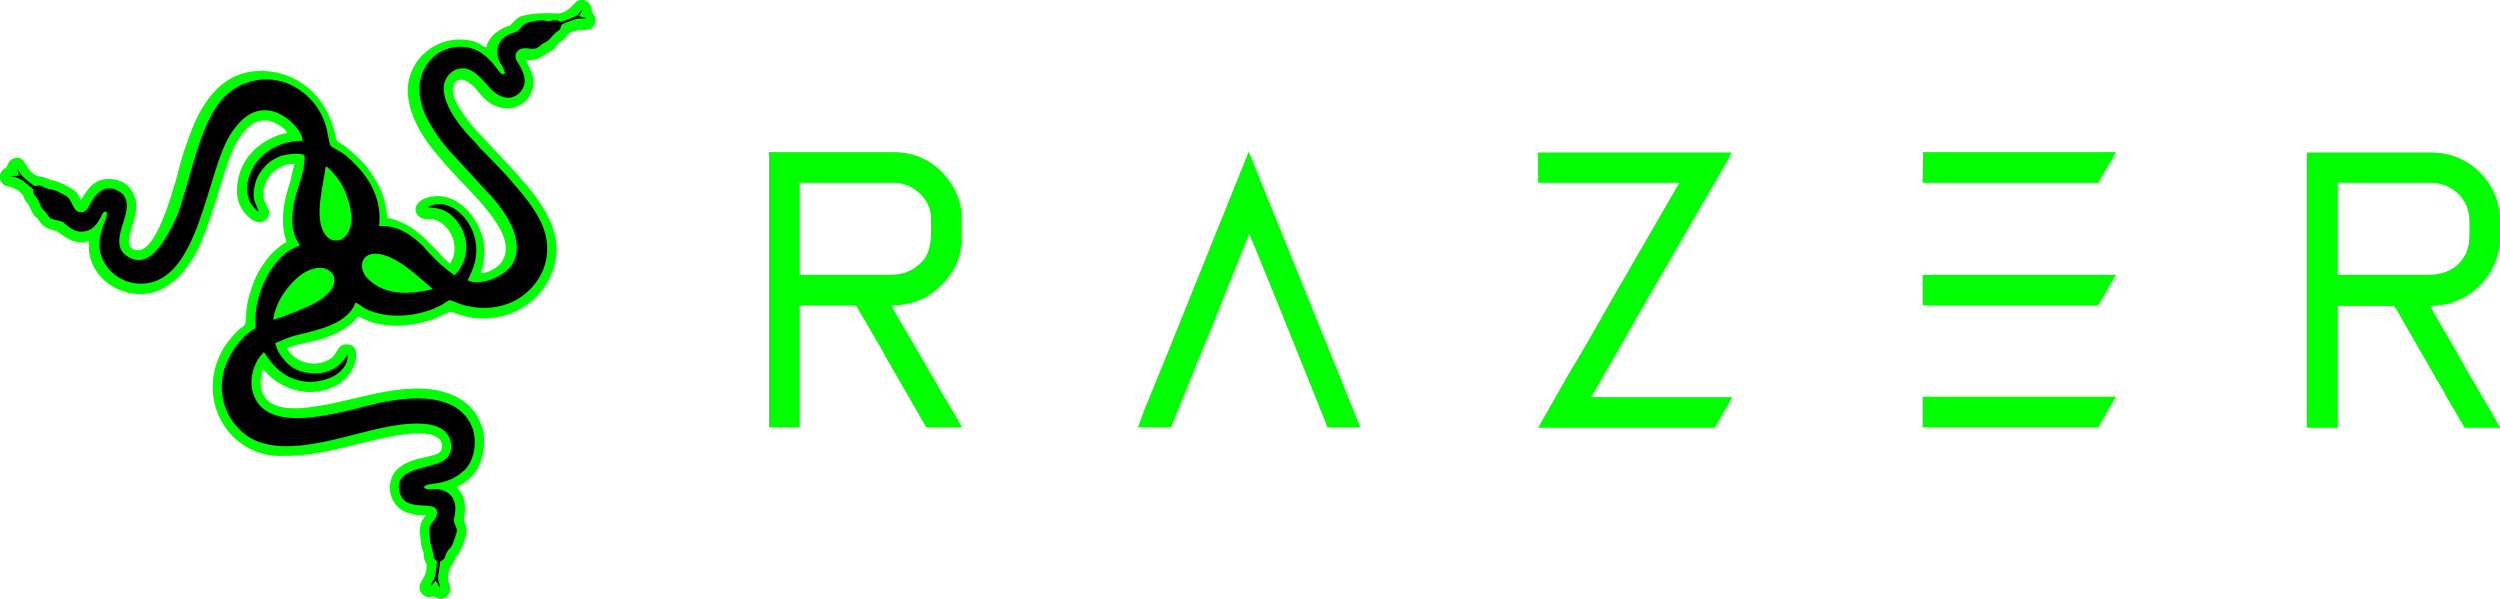
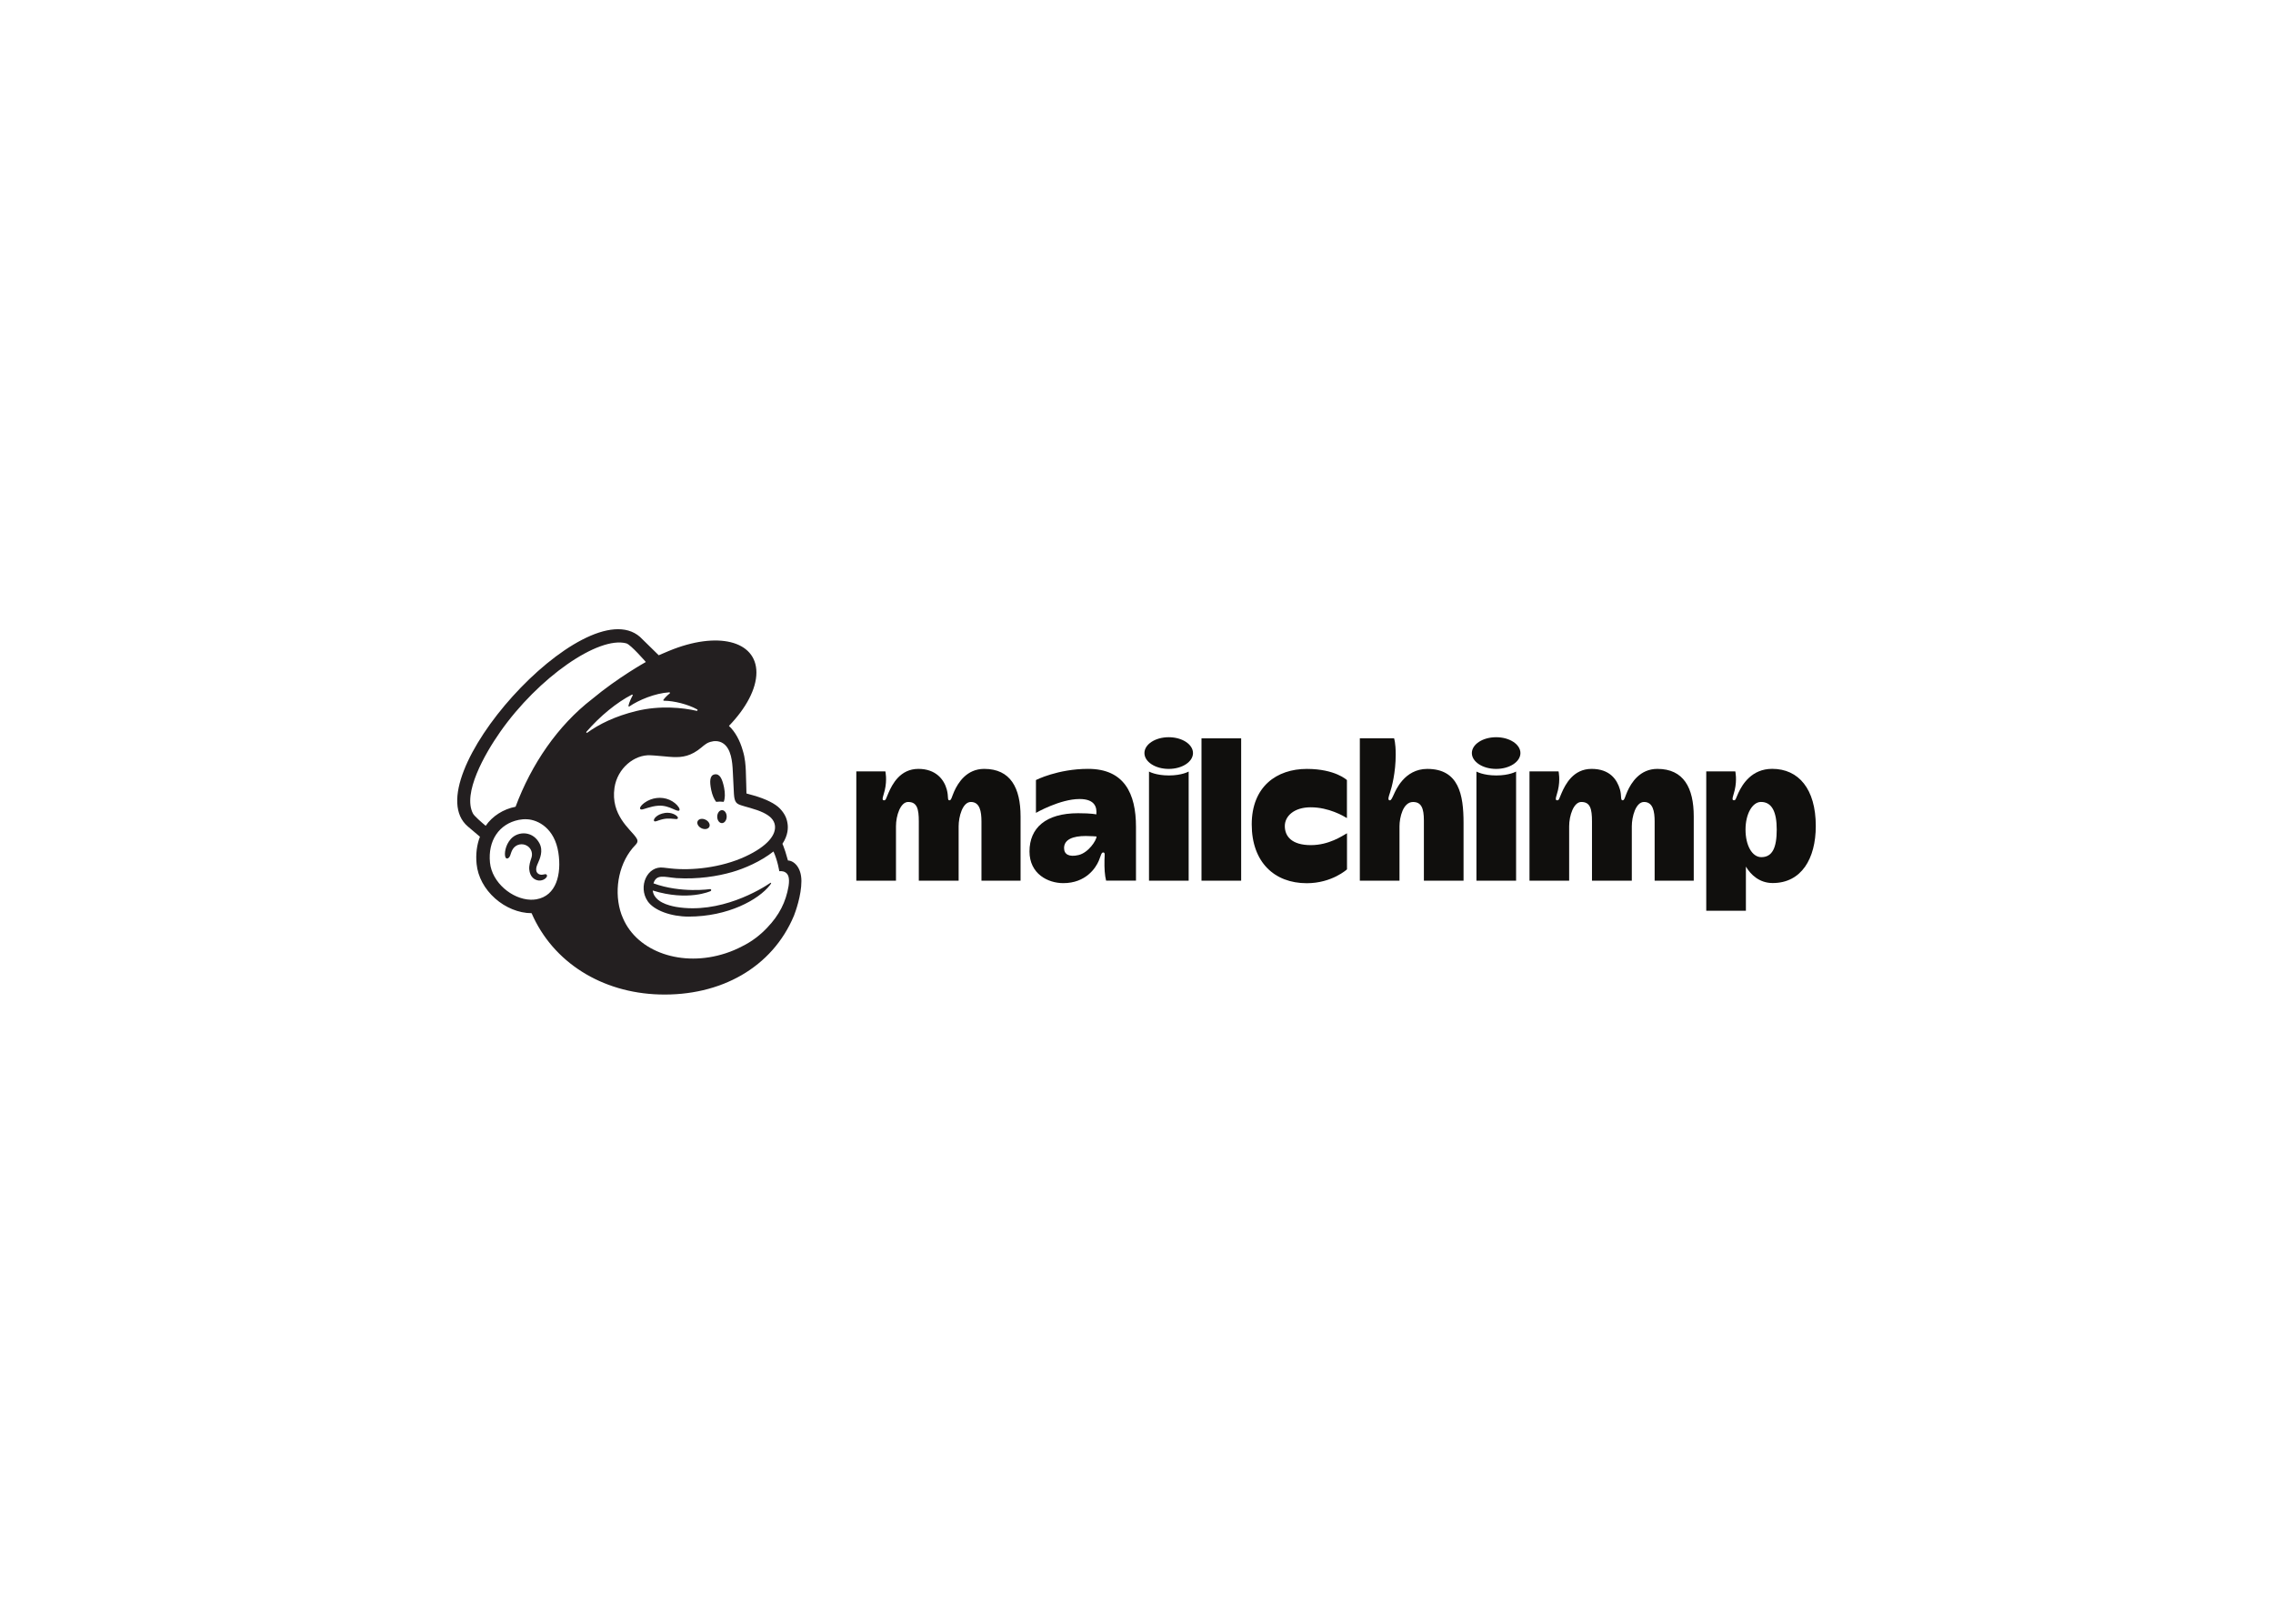
- <svg xmlns="http://www.w3.org/2000/svg" enable-background="new 0 0 594.9 142.4" image-rendering="optimizeQuality" shape-rendering="geometricPrecision" text-rendering="geometricPrecision" viewBox="0 0 594.9 142.4">
-   <path d="m102.5 139.3c0 .3.1.2-.2.2 0-.7-.1 0 .2-.2zm35.6-139.3h.5c1.1.1 1.9.9 2.1 1.9.3 1.4-.1.5.6 1.6.6.9.5 2.3-.4 3.1-1.1 1-2.6 0-5.3 1.2-.8.4-.5.5-1 1.1-.4.5-.7.6-1.2 1-.9.6-1.2 1.5-2.1 2.1-.4.3-.9.5-1.3.8-1.8 1.2-2.2 1.5-4.8 1.5.2.9 1.2 2.2 1.6 3.9 1.2 5.8-5.7 10.7-11.6 5.2-.9-.9-1.7-2-2.6-2.9-3.6-3.4-5.6-.6-4.6 2.5.4 1.4 1.2 2.5 1.9 3.6s1.5 2.1 2.3 3.2l10.6 11.4c.5.5.8.9 1.3 1.5 1.3 1.4 2.6 3 3.7 4.6.4.6.7 1 1.1 1.6 2.9 4.7 4.6 9.3 2.8 14.9-2.9 9.4-13.2 14.2-22.7 11-.5-.2-1.7-.7-2-.6l-3.8 1.7c-4.4 1.6-9.7 2.2-14.3.9-1.4-.4-3.1-1.3-3.8-1.5-.7 1.2-2 2.2-3.2 2.9-5.5 3.5-10 3-13.6 4.7 2 3.8 7.5 4.7 10.7 2.2 1.2-1 1.3-2.8 2.9-3.1 4.6-.8 3.6 6.9-2.2 9.9-4 2-8.8 1.8-12.7-.4-2.6-1.4-3.8-3.1-4.4-3.6-.6 1.3-.8 3.6-.3 5.2 1.9 5.9 11.5 3.9 16.2 3 5.1-1 10-2.5 15.1-3.2 2.7-.4 6.1-.6 8.7-.3 4.7.6 9.3 2.6 11.5 6.9 1.7 3.3 1.8 6.5.7 10-1.1 3.2-3 5-5.8 6.4.7 1 1.2 1.3 1.6 2.7.8 2.4-.1 4.6.2 5.6.3.7.4.8.5 1.7.2 1.5-1.2 5-2.1 6.1-.6.7-.4.4-.8 1.4-.5 1.2-1.2 1.4-1.3 2.8-.1.5-.3 1.3-.2 1.8.2 1.1 1 2 .2 3.3-.3.6-.9 1.1-1.7 1.2h-.6c-.2 0-.4-.1-.6-.2-1.1-.5-.2-.4-1.5-.2-.5.1-1.1-.1-1.5-.4-.8-.5-1.4-1.7-.8-3s1-1.4 1.3-2.9c.1-.9.3-1.1 0-1.7s-.5-.9-.5-1.6c-.1-1.2 0-.8-.4-1.8s-.4-2.4-.5-3.3c-.1-.7-.1-1.4 0-2.1.1-1.3.8-1.9 1.4-2.8-1.4.3-3.3-.1-4.5-.5s-2.4-1.3-3-2.3c-1.7-2.4-1.4-5.9.4-7.8 3.6-3.8 10.3-2.6 10.8-5.1.4-1.9-.8-2.7-2-3.2-4.2-1.6-14.4 1.2-18.1 2.1-6.9 1.7-11.2 2.8-18.3 2.8-12.1 0-19.9-12.8-14.2-24.4 1.1-2.3 2.9-4.3 4.6-5.9.5-.4 1.2-.7 1.3-1.4.4-2.6-.1-3 1-6.8.8-2.8 1.8-5.1 3.3-7.2.6-.9 1.6-2.2 2.4-2.9.7-.6 2.2-2 3-2.2 0-.7-.4-1.6-.5-2.4-.8-4 .2-8.3 1.4-11.9.3-1 .8-3.7 1.1-4.4-1.6 0-2.1.2-3.3.7-.9.5-1.7 1-2.3 1.7-3.9 4.8-.6 7.7-.5 8.8.2 1.2-.7 2.2-1.4 2.5-2 .9-4.2-1.7-4.9-2.7-1.1-1.8-1.6-3.7-1.2-6.4.6-4.3 2.8-7.4 6.2-9.7 1.1-.7 4-2.2 5.6-2.2-.3-1.2-2.6-2.4-3.7-2.8-2-.7-4 .1-5.1 1-2.3 1.9-3.9 4.9-5 8-2.3 6.4-3.9 13.3-6.6 19.6-1 2.4-2.1 4.3-3.6 6.3-1.4 1.9-3.1 3.4-5.1 4.6-6.5 3.8-14.8.3-17.2-5.6-.8-2-.9-2.8-.9-5.5-2.2 1.1-5-.3-6.6-1.6-2.2-1.8-3.1-.2-5.4-3.4-.3-.5-.7-.7-1.1-1.2-.6-.8-.9-2.1-1.6-2.9-1.2-1.3-.1-1.2-1.8-2.6-2.3-1.8-3.3-.7-4.3-2.3-.7-1.3-.3-2.3.6-3.1.3-.2.2-.1.4-.2.7-.6.5-1.6 1.7-2.2 2.7-1.2 3.1 2 4.3 3 .7.6 1.1 1.1 2.1 1.2 1.4.1 1.8.7 3.5 1 1.1.2 3.6 1.5 4.5 2.1 1 .7 1.2 1.3 1.8 2.4.8-.6 2.2-4.8 6.3-4.9 3.6-.1 5.7 1.7 6.6 4.4 1.7 4.8-4.2 11.6.3 12.5 5.2 1.1 9.6-17.2 10.9-22 .4-1.3.9-2.8 1.4-4.1 2.6-7.8 7.3-16.1 16.6-16.5.7 0 .8-.1 1.2-.1l3.6.5c7.1 1.8 11.7 7 13.5 14 .4 1.5 0 2 1.4 2.8 2 1.2 3.6 2.8 5.2 4.4 1.4 1.4 2.4 3.1 3.4 4.8 1.5 2.4 2.4 5.6 2.5 8.5 1.8.4 3.2.9 4.8 1.8 2.8 1.5 4.8 3.8 7 6 .7.7 2.4 2.8 3.3 3.1.1-.5.4-.8.6-1.4 1.2-3.5-.7-7.5-4-8.9-1.5-.6-2.2-.1-3.2-.4-2.8-.9-2.4-4.8 2.7-5.3 6.1-.6 11.1 5.7 11.9 11.5.2 1.8 0 3.7-.4 5.3-.1.5-.3 1-.3 1.5 1.6 0 3.8-1.3 4.5-2.2 4.1-4.9-2.1-11.6-5.2-15.3l-3.2-3.4c-1.8-1.8-5.3-5.7-7-7.8-.3-.3-.4-.5-.7-.8-3.3-4.3-8.2-12.1-4.6-19.3 2.3-4.6 7.4-7.4 12.7-6.7 3.1.4 3.5 1.5 4.7 1.8.5-2.2 2.1-3.6 4-4.6 2.6-1.3.7.3 2.6-1.6.9-.9 1.3-1.2 2.7-1.5.6-.1 1.3-.2 1.8-.3 1.3-.2 4.7-.2 5.8-.1.7.1 1.2-.2 1.7-.4 2.4-1.3 2.4-2.7 3.8-2.8zm-33.5 139.6c.1.2.2.1 0 .4l-.2-.4-.7-1.4c-.8.4-.6.7-1.3 1.1.7-2 1-.4 1.5-5.6-.4-.5-.8-.6-.9-1.5-.2-2-.8-2.4-.8-4.1 0-.9-.2-1.3-.1-2.1.1-1.6 1.4-2 1.7-3.2 1.1-4.7-7.3-.1-8.8-5.5-1.7-6.3 7.9-5.3 10.9-7.9 2.1-1.7 1.5-5.1-.2-6.7-3.4-3.1-11.8-1.5-16.2-.5-9.3 2.1-23.7 7.4-31.5 1.1-3.1-2.5-6.2-7.4-5.1-13.8.7-4.3 4.1-9.3 7.8-11.3-.3-4.7.8-8.7 2.7-12.3 1.6-3 4.4-6.4 7.8-7.3-.2-.7-.8-1.3-1.1-2.3-1-2.7-.7-5.9-.1-8.5.8-3.6 2.4-6.7 2.4-10.6-.7-1-4.9-.3-5.9.1-1.8.7-3.1 1.8-4 2.9-1 1.3-1.8 2.7-2.1 4.7-.4 2.8.3 3.4 1.1 5.6-.7-.3-1.6-1.4-2-2.1-2.9-5.5 2.2-14.8 12.4-14.8 0-2.7-4.1-6.5-7.4-7.1-4.9-1-7.7 2.6-9.4 5-6.2 8.8-7.5 36.5-22.1 36.3-4.4-.1-7.5-2.9-8.8-5.8-.9-2-.9-3.9-.4-6.2.6-2.7 2-4.5 1.2-5.2-.7.1-.9.7-1.2 1.3-.8 1.7-2 3.2-4.2 3.5-1.7.2-2.8-.6-3.7-1.3-.5-.4-.8-.9-1.5-1.1-1.5-.5-2.5-.1-3.4-1.7-.5-.8-.7-.8-1.2-1.4-.4-.5-.5-1.1-.8-1.8-.4-.7-.7-.9-1-1.4-.7-1.1.3-1-.8-1.8-2-1.5-2.3-2.2-4.9-2.7l2-.1-.3-2c.5 1.4 1.1 2 2.3 2.9 3 2.5 1.6.9 3.4 1.4.7.2 1 .6 2 .8.9.2 1.4.1 2.1.6l1.7.9c2 1 1.6 4.1 3.9 4 1.4 0 1.8-1.7 2.5-2.8 1.4-2.2 3.7-4 6.8-1.9 2.6 1.8 1 5.7.3 8.2-1.1 3.6-.9 6 2 7.4 5.3 2.5 9.1-6 10.6-9.8 3.6-9.8 5.8-24.5 12.7-29.7 4.6-3.4 11-3.9 16.2-.6 2.2 1.4 3.8 3.1 5.1 5.4 2.4 4.2 1.8 7.7 2.8 8.3 1.6 1.1 2.3 1.1 4.3 2.9 4.4 3.9 7.8 9.2 7 16 4.8-.3 8 2.5 10.3 4.6.8.7 1.2 1.3 1.8 2 2.6 2.7 2.8 2.9 5.8 5.1 1-.7 2.2-2.8 2.6-4.5 1-3.8-.7-7.7-3.6-10-1.9-1.5-3.1-1.4-5.3-1.7 5-3 12.2 3.5 11.5 11.3-.2 2.8-1 4-2 6.1 2.7 1.5 8.5-.7 10.5-3.7 2.3-3.5.8-8.1-1.1-11.2-1.2-1.9-2.6-3.8-4-5.3l-7.9-8.6c-2.9-2.9-5.9-6.8-7.7-10.8-4.4-9.9 2.9-17.5 10.7-15.7 4.6 1.1 6.7 5.8 7.6 6.2 1.9.8-.5-2.7-.7-3.3-1-2.7 0-5.1 2.7-6.2 2.3-.9 1.2 0 2.9-1.9.9-1 2.1-1 3.6-1.3 1-.2 1.4 0 2.3.1.8.1 1.4-.3 2.1-.2 1 .1.6.6 1.8.2.9-.4 2.7-.9 3.4-1.5.5-.4.6-.8 1.1-1.2-.2.6-.6 1-.8 1.5.4.3 1.2.4 1.8.5-1.6.3-1.5-.3-3.4.5-.9.4-1.9.6-2.6 1.1-.3.9-.2 1.1-1 1.6-1.1.7-1.6 1.9-2.7 2.5-.3.2-.6.2-.8.4-.4.2-.4.3-.7.6-1.6 1.3-2.7.1-4.3.6-1.4.4-1.8 1.8-1 3.1 1.4 2.2 2.8 5 .6 7.3-2.4 2.5-5.4.8-7-.9-1.2-1.4-3.3-4-5.6-4.7-2.9-.8-5.5 1.8-5.5 4.5 0 4.5 4.5 10 7.4 12.9.4.4.8.9 1.2 1.4s.9.8 1.3 1.3c1.7 1.8 4.8 4.8 6.2 6.6l2.3 2.7c2.7 3.2 5.6 7.3 6.1 11.7.8 6.7-3.2 11.4-6.8 13.6s-8.3 2.7-12.6 1.6c-1.3-.3-2.7-1.1-3.8-1.3-.8.4-1.3.9-2.3 1.4-.8.4-1.8.8-2.6 1.1-4.8 1.6-10.6 1.9-15.2-.5-.8-.4-1.5-1-2.2-1.4-1.9 5.1-8.9 6.4-13.8 7.7-2.6.7-3.9 1.5-5.3 1.9.2 1 .6 1.9 1.1 2.7 1.5 2.4 3.3 3.9 6.5 4.4 4.1.7 7.7-.9 9.6-4.4.4 5-6.2 7-10.2 6.5-4.6-.6-7.4-3.4-9.7-7-2.1 2-3.8 6.4-2.4 10.3 3.9 10.3 23.7 2.8 31.7 1.4 8.6-1.5 17-1 20.1 5.8 1.6 3.6.5 8.5-1.7 10.6-4.5 4.2-8.9 2.6-9.6 4 .4 1 1.9.4 3.1.5 3.5.3 5 2.9 4.1 6.7-.3 1.3.6 1.8.6 3.1 0 .9-.6 2-.9 3-.4 1.2-1 1.4-1.5 2.3-.8 1.7 0 1.1-1.6 2.2-.1 1.1-.3 2-.4 3.1.2 1.2.6 1.2.8 2.5zm472.9-74.2h-21.2v-21.9h22.1c5.2 0 9.2 4 9.2 8.9 0 4.4.5 7.5-2.9 10.7-1.8 1.5-3.9 2.3-7.2 2.3zm-28.6-28.7v64.6c0 .4.1.5.5.5h6.9v-29h13.1c.5 0 1.9 2.6 2.3 3.4l8.4 14.6c.8 1.2 1.4 2.4 2.1 3.7l4.3 7.3h8.4c-2.7-5.1-6.6-11.2-9.3-16.2-.8-1.6-7.2-12.2-7.3-12.8 1 0 2.6-.2 3.6-.4 1.2-.2 2.2-.6 3.1-1 5.8-2.4 9.9-8.5 9.9-14.8v-4.1c0-8.9-7.3-16.2-16.2-16.2h-29.3c-.3-.1-.5 0-.5.4zm-337.4 28.7h-21.2v-21.9h22.3c4.8 0 8.9 4 8.9 8.2s.6 8.6-3 11.4c-1 .8-1.6 1.2-2.9 1.7-1.2.4-2.6.6-4.1.6zm-28.5 36.3h7.3v-29h13.1c.5 0 .7.7 1.2 1.6.4.7.7 1.1 1.1 1.8 1.6 2.9 3.7 6.2 5.2 9.1l9.5 16.5h8.4c-.2-.9-3.4-6-4.1-7.2l-5.2-9c-2.2-3.9-5.4-9-7.4-12.8 2.3 0 5-.5 6.7-1.3 1-.4 1.8-.8 2.6-1.4 2.2-1.5 4.5-3.9 5.7-6.2 2.2-4.2 1.7-7.8 1.7-12.5 0-3-1.4-6.3-3.1-8.5-3-4.1-7.6-6.6-12.9-6.6h-29.8zm183-58.2h33.6l-12.6 21.8c-4.2 7.1-8.4 14.9-12.6 21.8-.7 1.2-1.4 2.3-2.1 3.6s-1.4 2.4-2.1 3.7l-4.2 7.4h42c.5-.9 4-6.6 4.1-7.3h-33.5l2.1-3.6c.7-1.3 1.4-2.4 2.1-3.7 3.4-5.7 7-12.4 10.4-18.1l12.6-21.8c.6-1 6-10.2 6.2-11h-46zm-95.2 58.2h7.9c.2-.8.8-2 1.1-2.9l3.5-8.6c1.5-3.8 3.1-7.6 4.7-11.5l9.2-23c.6.7 15.7 38.6 17.5 43 .4.9.9 2.1 1.1 3h7.9l-25.7-63.5c-.1-.3-.2-.6-.4-1-.1-.3-.1-.3-.2-.5-.1-.3-.1-.3-.3-.5l-19.8 49.1c-1.1 2.7-2.2 5.4-3.3 8.1-.5 1.3-1.1 2.8-1.7 4.1zm186.7-58.2h41.9c.2-1.1 3.9-6.3 4-7.3h-45.8zm0 58.2h41.9c.1-.6 3.5-6.2 4.1-7.3h-46zm0-29.5c0 .4.1.5.5.5h40.9c.5 0 .8-.9 1.3-1.6l2.2-3.8c.4-.7.7-1.3 1.1-1.9h-46z" fill="#0f0" />
-   <path d="m69 72.1c.3-1.2 1.6-2.5 2.2-3.3.5-.6.4-.4.9-.9 1-.9 2.1-1.7 3.5-2 .7-.1.9.1 1.3.4 0 2.1-1.5 2.9-3.2 3.7-.8.5-3.8 2-4.7 2.1zm-4 4c2.1-.6 7.8-2.8 9.7-3.9 1.6-.9 2.8-1.7 3.8-2.9 3.6-4.4-2.5-8.9-8.9-2.1-1.9 2-4.1 5.1-4.6 8.9zm15.3-21.4h-.5c-1.9 0-1.3-6.2-1.2-7.3.1-.8.3-1.7.3-2.6l.1.2c.1.2.1.1.2.3 2.3 3.3 2.8 9.4 1.1 9.4zm-2.8-15.1c-.5 4.3-2.9 12.2-.2 16.1.9 1.3 2.6 2 4.3 1 3.6-2.3 1.7-9.9-1-13.9-.7-.9-2.4-3.1-3.1-3.2zm10.9 24.2c0-2.8 5.2.4 5.7.8l3.6 2.7c-2.3 0-3.9-.2-5.6-.8-.8-.2-3.7-1.5-3.7-2.7zm14.6 5-3.5-3c-12-10.4-15.6-3.2-12 .5 4.1 4.2 10.3 3.7 15.5 2.5z" fill="#0f0" />
-   <path d="m65 76.1c.5-3.8 2.7-6.9 4.6-8.9 6.4-6.8 12.5-2.2 8.9 2.1-1 1.2-2.2 2.1-3.8 2.9-1.9 1.1-7.6 3.3-9.7 3.9zm38-7.3c-5.1 1.2-11.3 1.8-15.5-2.5-3.7-3.7 0-11 12-.5zm-25.5-29.2c.7.1 2.4 2.3 3.1 3.2 2.7 3.9 4.6 11.5 1 13.9-1.7 1.1-3.4.4-4.3-1-2.7-3.9-.3-11.8.2-16.1zm25 99.7c.7-.3.5-.7 1.3-1.1l.7 1.4h.2c-.2-1.3-.6-1.3-.4-2.8.2-1.1.3-2 .4-3.1 1.6-1.1.8-.6 1.6-2.2.5-1 1.1-1.1 1.5-2.3.3-.9.9-2.1.9-3-.1-1.2-1-1.8-.6-3.1.9-3.8-.6-6.3-4.1-6.7-1.2-.1-2.8.4-3.1-.5.7-1.4 5 .2 9.6-4 2.3-2.1 3.3-7 1.7-10.6-3.1-6.8-11.5-7.3-20.1-5.8-8 1.4-27.8 9-31.7-1.4-1.5-3.9.2-8.3 2.4-10.3 2.3 3.6 5.1 6.4 9.7 7 3.9.5 10.5-1.5 10.2-6.5-1.9 3.5-5.5 5.1-9.6 4.4-3.1-.5-4.9-2-6.5-4.4-.5-.8-.9-1.7-1.1-2.7 1.4-.4 2.7-1.3 5.3-1.9 4.9-1.2 11.9-2.6 13.8-7.7.8.3 1.4.9 2.2 1.4 4.6 2.3 10.4 2.1 15.2.5.9-.3 1.8-.7 2.6-1.1 1-.5 1.5-.9 2.3-1.4 1 .2 2.4 1 3.8 1.3 4.3 1.1 9 .6 12.6-1.6s7.6-6.9 6.8-13.6c-.5-4.4-3.4-8.4-6.1-11.7l-2.3-2.7c-1.5-1.8-4.5-4.8-6.2-6.6-.4-.5-.9-.8-1.3-1.3s-.8-1-1.2-1.4c-2.9-2.9-7.5-8.3-7.4-12.9 0-2.7 2.6-5.3 5.5-4.5 2.3.6 4.3 3.3 5.6 4.7 1.6 1.7 4.6 3.4 7 .9 2.2-2.3.8-5.1-.6-7.3-.9-1.3-.4-2.7 1-3.1 1.6-.5 2.7.7 4.3-.6.3-.2.3-.3.7-.6.3-.2.5-.2.8-.4 1.1-.6 1.6-1.8 2.7-2.5.8-.5.7-.6 1-1.6.7-.5 1.7-.7 2.6-1.1 1.8-.7 1.7-.2 3.4-.5-.6-.1-1.4-.2-1.8-.5.2-.6.6-.9.8-1.5-.6.4-.7.7-1.1 1.2-.7.6-2.5 1.1-3.4 1.5-1.1.5-.8-.1-1.8-.2-.7-.1-1.2.3-2.1.2s-1.3-.3-2.3-.1c-1.5.3-2.7.3-3.6 1.3-1.7 1.8-.5.9-2.9 1.9-2.7 1.1-3.7 3.5-2.7 6.2.2.6 2.6 4 .7 3.3-.9-.4-3-5.1-7.6-6.2-7.8-1.8-15 5.8-10.7 15.7 1.8 4 4.8 7.9 7.7 10.8l7.9 8.6c1.4 1.5 2.9 3.4 4 5.3 1.9 3.1 3.4 7.7 1.1 11.2-2 3-7.8 5.2-10.5 3.7.9-2.1 1.7-3.3 2-6.1.7-7.8-6.5-14.3-11.5-11.3 2.2.3 3.4.2 5.3 1.7 2.9 2.3 4.5 6.2 3.6 10-.4 1.7-1.6 3.8-2.6 4.5-3-2.3-3.2-2.4-5.8-5.1-.7-.7-1.1-1.3-1.8-2-2.3-2.1-5.5-4.9-10.3-4.6.8-6.7-2.6-12-7-16-2-1.8-2.6-1.8-4.3-2.9-1-.6-.4-4.2-2.8-8.3-1.3-2.3-3-4-5.1-5.4-5.2-3.4-11.6-2.9-16.2.6-7 5.2-9.1 19.9-12.7 29.7-2 4-5.8 12.5-11.1 9.9-2.9-1.4-3.1-3.8-2-7.4.8-2.5 2.3-6.4-.3-8.2-3.1-2.2-5.4-.3-6.8 1.9-.7 1.1-1.1 2.8-2.5 2.8-2.3.1-1.9-3-3.9-4l-1.7-.9c-.7-.4-1.2-.4-2.1-.6-1-.2-1.3-.6-2-.8-1.8-.4-.4 1.1-3.4-1.4-1.1-.9-1.7-1.6-2.3-2.9l.5 1.9-2 .1c2.6.5 2.9 1.1 4.9 2.7 1 .8.1.7.8 1.8.3.5.7.7 1 1.4s.4 1.3.8 1.8c.4.6.7.6 1.2 1.4.9 1.5 1.9 1.2 3.4 1.7.7.2 1 .8 1.5 1.1.9.7 2.1 1.5 3.7 1.3 2.2-.2 3.3-1.7 4.2-3.5.3-.6.5-1.2 1.2-1.3.8.7-.6 2.6-1.2 5.2-.5 2.2-.5 4.2.4 6.2 1.3 2.9 4.5 5.7 8.8 5.8 14.5.4 15.8-27.3 22-36.1 1.7-2.4 4.6-6 9.4-5 3.2.7 7.3 4.4 7.4 7.1-10.2 0-15.3 9.3-12.4 14.8.4.7 1.3 1.8 2 2.1-.8-2.2-1.6-2.8-1.1-5.6.3-2.1 1.1-3.4 2.1-4.7.9-1.1 2.2-2.2 4-2.9 1-.4 5.2-1.1 5.9-.1 0 3.9-1.6 7-2.4 10.6-.6 2.7-.9 5.9.1 8.5.3.9.9 1.6 1.1 2.3-3.4.9-6.2 4.3-7.8 7.3-1.9 3.6-3 7.6-2.7 12.3-3.7 2-7 7-7.8 11.3-1.1 6.4 1.9 11.3 5.1 13.8 7.8 6.3 22.2 1 31.5-1.1 4.4-1 12.8-2.6 16.2.5 1.8 1.6 2.3 4.9.2 6.7-3.1 2.5-12.6 1.6-10.9 7.9 1.5 5.5 9.9.9 8.8 5.5-.3 1.2-1.6 1.6-1.7 3.2-.1.8.1 1.3.1 2.1 0 1.7.6 2.1.8 4.1.1.9.4 1 .9 1.5-.5 5.3-.8 3.7-1.5 5.7z" />
+ <svg xmlns="http://www.w3.org/2000/svg" clip-rule="evenodd" fill-rule="evenodd" viewBox="0 0 560 400">
+   <g fill="#100f0d">
+     <path d="m265.701 210.641c-2.337.539-3.546-.18-3.546-1.728 0-2.121 2.193-2.97 5.326-2.97 1.378 0 2.678.119 2.678.119 0 .908-1.973 4.006-4.458 4.579zm2.378-21.235c-7.481 0-12.852 2.751-12.852 2.751v8.087s5.93-3.409 10.741-3.409c3.838 0 4.31 2.071 4.136 3.789 0 0-1.108-.293-4.486-.293-7.963 0-11.981 3.619-11.981 9.421 0 5.504 4.516 7.804 8.322 7.804 5.552 0 7.994-3.732 8.743-5.502.521-1.228.617-2.056 1.083-2.056.535 0 .355.594.328 1.816-.044 2.141.058 3.759.397 5.123h7.363v-13.244c0-8.269-2.926-14.287-11.794-14.287" />
+     <path d="m316.54 203.495c0-2.419 2.249-4.622 6.377-4.622 4.497 0 8.116 2.166 8.927 2.658v-9.362s-2.858-2.752-9.883-2.752c-7.405 0-13.572 4.333-13.572 13.66 0 9.326 5.597 14.498 13.552 14.498 6.215 0 9.919-3.415 9.919-3.415v-8.891c-1.172.655-4.437 2.922-8.898 2.922-4.723 0-6.421-2.173-6.421-4.695zm-98.41-13.465c.001.006.47 2.018-.148 4.649-.315 1.338-.894 2.476-.195 2.476.482 0 .483-.4 1.11-1.834.917-2.096 2.85-5.911 7.367-5.911 4.294 0 6.317 2.609 6.987 5.052.51 1.856.064 2.693.686 2.693.442 0 .595-.963 1.139-2.181.977-2.182 3.102-5.564 7.4-5.564 6.485 0 8.961 4.683 8.961 11.708v15.829h-9.634v-14.593c0-2.433-.393-4.793-2.611-4.793-2.055 0-3.013 3.642-3.013 5.993v13.399h-9.811v-14.598c0-3.113-.439-4.793-2.627-4.793-1.894 0-2.999 3.351-2.999 5.993v13.393h-9.772v-26.918h7.159zm64.95.037c.004.002 1.667.961 4.895.961 3.234 0 4.876-.961 4.876-.961v26.887h-9.771zm80.669 0c.004.002 1.667.961 4.896.961 3.233 0 4.876-.961 4.876-.961v26.887h-9.772zm-57.964-8.186v35.073h-9.772v-35.073zm37.672 0c.001.003.405 1.011.405 4.009 0 4.427-.963 8.03-1.418 9.403-.241.727-.671 1.849-.054 1.869.356.011.57-.525 1.006-1.455.434-.931 2.586-6.291 8.242-6.291 7.791 0 8.937 6.38 8.937 13.289v14.248h-9.772v-14.833c0-3.042-.638-4.553-2.677-4.553-2.462 0-3.332 3.812-3.332 5.994v13.392h-9.772v-35.073h8.436zm40.525 8.149c.001.006.47 2.018-.148 4.649-.315 1.338-.894 2.476-.195 2.476.482 0 .483-.4 1.11-1.834.916-2.096 2.85-5.911 7.367-5.911 4.49 0 6.271 2.621 6.987 5.052.48 1.629.064 2.693.686 2.693.442 0 .595-.963 1.139-2.181.975-2.182 3.102-5.564 7.4-5.564 6.485 0 8.961 4.683 8.961 11.708v15.829h-9.634v-14.593c0-2.433-.393-4.793-2.611-4.793-2.055 0-3.014 3.642-3.014 5.993v13.399h-9.811v-14.598c0-3.113-.437-4.793-2.626-4.793-1.894 0-2.999 3.351-2.999 5.993v13.393h-9.772v-26.918h7.159zm-96.046-8.421c-3.302 0-5.981 1.748-5.981 3.904s2.678 3.904 5.981 3.904c3.304 0 5.982-1.748 5.982-3.904s-2.677-3.904-5.982-3.904zm80.67 0c-3.303 0-5.982 1.748-5.982 3.904s2.678 3.904 5.982 3.904c3.303 0 5.982-1.748 5.982-3.904s-2.678-3.904-5.982-3.904z" />
+     <path d="m433.934 211.154c-2.24 0-3.888-2.841-3.888-6.8 0-3.845 1.692-6.798 3.811-6.798 2.717 0 3.877 2.493 3.877 6.798 0 4.479-1.069 6.8-3.8 6.8zm2.681-21.753c-5.021 0-7.324 3.765-8.324 5.91-.661 1.417-.626 1.834-1.11 1.834-.697 0-.118-1.138.196-2.476.62-2.635.149-4.648.149-4.648h-7.156v34.343h9.768v-10.888c1.155 1.961 3.296 4.056 6.597 4.056 7.065 0 10.62-5.977 10.62-14.052 0-9.152-4.255-14.079-10.738-14.079" />
+   </g>
+   <g fill="#231f20">
+     <path d="m176.433 197.529c.657-.078 1.286-.082 1.865 0 .335-.768.392-2.091.091-3.532-.447-2.142-1.053-3.438-2.305-3.236s-1.298 1.754-.85 3.895c.252 1.205.7 2.235 1.199 2.873" />
+     <path d="m165.688 199.224c.895.393 1.446.654 1.661.426.139-.142.097-.413-.117-.762-.442-.721-1.351-1.453-2.316-1.864-1.972-.849-4.325-.567-6.14.737-.599.439-1.167 1.047-1.086 1.416.026.119.116.209.326.239.494.056 2.22-.816 4.209-.938 1.403-.086 2.566.353 3.462.746" />
+     <path d="m163.887 200.252c-1.167.184-1.81.569-2.223.926-.352.308-.57.649-.568.888.001.114.05.18.089.213.053.047.116.073.192.073.263 0 .854-.237.854-.237 1.623-.581 2.694-.51 3.755-.39.586.066.864.102.992-.099.038-.058.084-.183-.033-.373-.273-.443-1.451-1.192-3.057-1.001" />
+     <path d="m172.805 204.025c.792.389 1.664.236 1.948-.341s-.128-1.361-.92-1.75-1.664-.236-1.948.341c-.284.578.128 1.361.92 1.75" />
+     <path d="m177.896 199.576c-.643-.011-1.177.695-1.192 1.578s.495 1.606 1.138 1.617 1.177-.695 1.192-1.578c.015-.882-.495-1.606-1.138-1.617" />
+     <path d="m134.683 215.485c-.16-.201-.423-.14-.678-.08-.178.042-.379.088-.6.085-.473-.009-.874-.211-1.099-.557-.293-.45-.276-1.121.047-1.889l.151-.344c.516-1.158 1.379-3.095.41-4.941-.73-1.39-1.92-2.255-3.351-2.437-1.374-.174-2.788.335-3.69 1.33-1.423 1.57-1.646 3.707-1.371 4.462.101.276.259.353.373.369.242.032.6-.144.824-.747l.064-.196c.1-.319.286-.913.591-1.389.368-.574.94-.969 1.612-1.114.684-.147 1.384-.016 1.97.368.997.652 1.381 1.874.955 3.039-.22.603-.578 1.756-.499 2.703.16 1.917 1.339 2.687 2.398 2.769 1.03.039 1.75-.54 1.932-.962.107-.25.017-.402-.042-.467" />
+     <path d="m144.475 180.275c3.36-3.882 7.495-7.257 11.2-9.152.128-.066.264.073.195.199-.294.533-.861 1.674-1.04 2.539-.028.135.119.236.233.159 2.305-1.571 6.314-3.255 9.831-3.471.151-.009.224.184.104.277-.535.41-1.12.978-1.547 1.552-.073.098-.004.238.118.239 2.469.018 5.95.882 8.219 2.155.153.086.044.383-.128.344-3.433-.787-9.052-1.384-14.89.04-5.211 1.271-9.189 3.234-12.09 5.344-.147.107-.323-.087-.204-.224zm16.732 37.612.001.002.002.004zm13.854 1.635c.1-.042.168-.155.157-.268-.014-.139-.138-.24-.277-.226 0 0-7.169 1.061-13.942-1.418.738-2.398 2.699-1.532 5.664-1.293 5.344.319 10.134-.462 13.674-1.478 3.067-.88 7.096-2.616 10.225-5.086 1.055 2.318 1.428 4.87 1.428 4.87s.817-.146 1.5.274c.645.397 1.118 1.222.795 3.356-.658 3.986-2.352 7.222-5.2 10.199-1.734 1.866-3.838 3.488-6.246 4.668-1.279.672-2.64 1.253-4.079 1.722-10.736 3.507-21.726-.348-25.268-8.626-.283-.622-.522-1.274-.71-1.955-1.509-5.455-.228-12 3.778-16.12v-.002c.247-.262.499-.571.499-.96 0-.325-.207-.668-.386-.912-1.402-2.033-6.257-5.497-5.282-12.201.7-4.816 4.912-8.208 8.839-8.007l.995.057c1.702.101 3.186.319 4.587.378 2.345.102 4.453-.239 6.951-2.32.842-.702 1.518-1.311 2.661-1.504.12-.021.419-.128 1.016-.1.61.033 1.19.2 1.711.547 2.002 1.332 2.286 4.559 2.39 6.919.059 1.347.222 4.607.278 5.543.127 2.14.69 2.441 1.828 2.816.64.211 1.234.368 2.11.614 2.65.744 4.221 1.499 5.212 2.469.591.606.866 1.25.951 1.864.312 2.28-1.77 5.096-7.283 7.655-6.026 2.797-13.337 3.505-18.388 2.942l-1.77-.2c-4.04-.544-6.345 4.677-3.92 8.255 1.563 2.306 5.82 3.806 10.079 3.807 9.765.001 17.271-4.169 20.063-7.77l.223-.318c.138-.207.024-.321-.147-.204-2.281 1.561-12.413 7.758-23.251 5.893 0 0-1.317-.217-2.519-.684-.955-.372-2.955-1.292-3.198-3.343 8.746 2.705 14.253.148 14.253.148zm-48.039-20.785c-3.042.591-5.723 2.315-7.362 4.697-.98-.817-2.805-2.399-3.128-3.016-2.617-4.97 2.856-14.632 6.68-20.089 9.45-13.485 24.25-23.692 31.101-21.84 1.114.315 4.803 4.592 4.803 4.592s-6.849 3.8-13.2 9.097c-8.558 6.589-15.022 16.166-18.895 26.559zm5.111 22.805c-.46.079-.93.11-1.404.098-4.577-.123-9.52-4.243-10.011-9.129-.543-5.401 2.217-9.557 7.103-10.543.584-.118 1.29-.186 2.051-.146 2.738.15 6.772 2.252 7.693 8.216.816 5.282-.48 10.659-5.432 11.503zm61.996-9.564c-.039-.139-.295-1.072-.646-2.197-.351-1.126-.714-1.917-.714-1.917 1.408-2.107 1.433-3.992 1.245-5.059-.2-1.323-.751-2.45-1.861-3.616-1.11-1.165-3.381-2.359-6.572-3.255l-1.674-.465c-.008-.069-.088-3.947-.16-5.612-.053-1.204-.156-3.083-.739-4.933-.695-2.505-1.905-4.697-3.416-6.099 4.17-4.322 6.773-9.084 6.766-13.168-.012-7.855-9.659-10.232-21.548-5.309l-2.519 1.069c-.011-.011-4.554-4.468-4.622-4.528-13.555-11.823-55.935 35.284-42.386 46.725l2.961 2.509c-.768 1.99-1.07 4.27-.823 6.721.316 3.149 1.94 6.167 4.573 8.499 2.499 2.214 5.785 3.616 8.973 3.613 5.273 12.151 17.321 19.605 31.447 20.025 15.153.45 27.873-6.66 33.203-19.432.349-.896 1.828-4.935 1.828-8.501 0-3.583-2.026-5.068-3.316-5.068" />
+   </g>
</svg>
